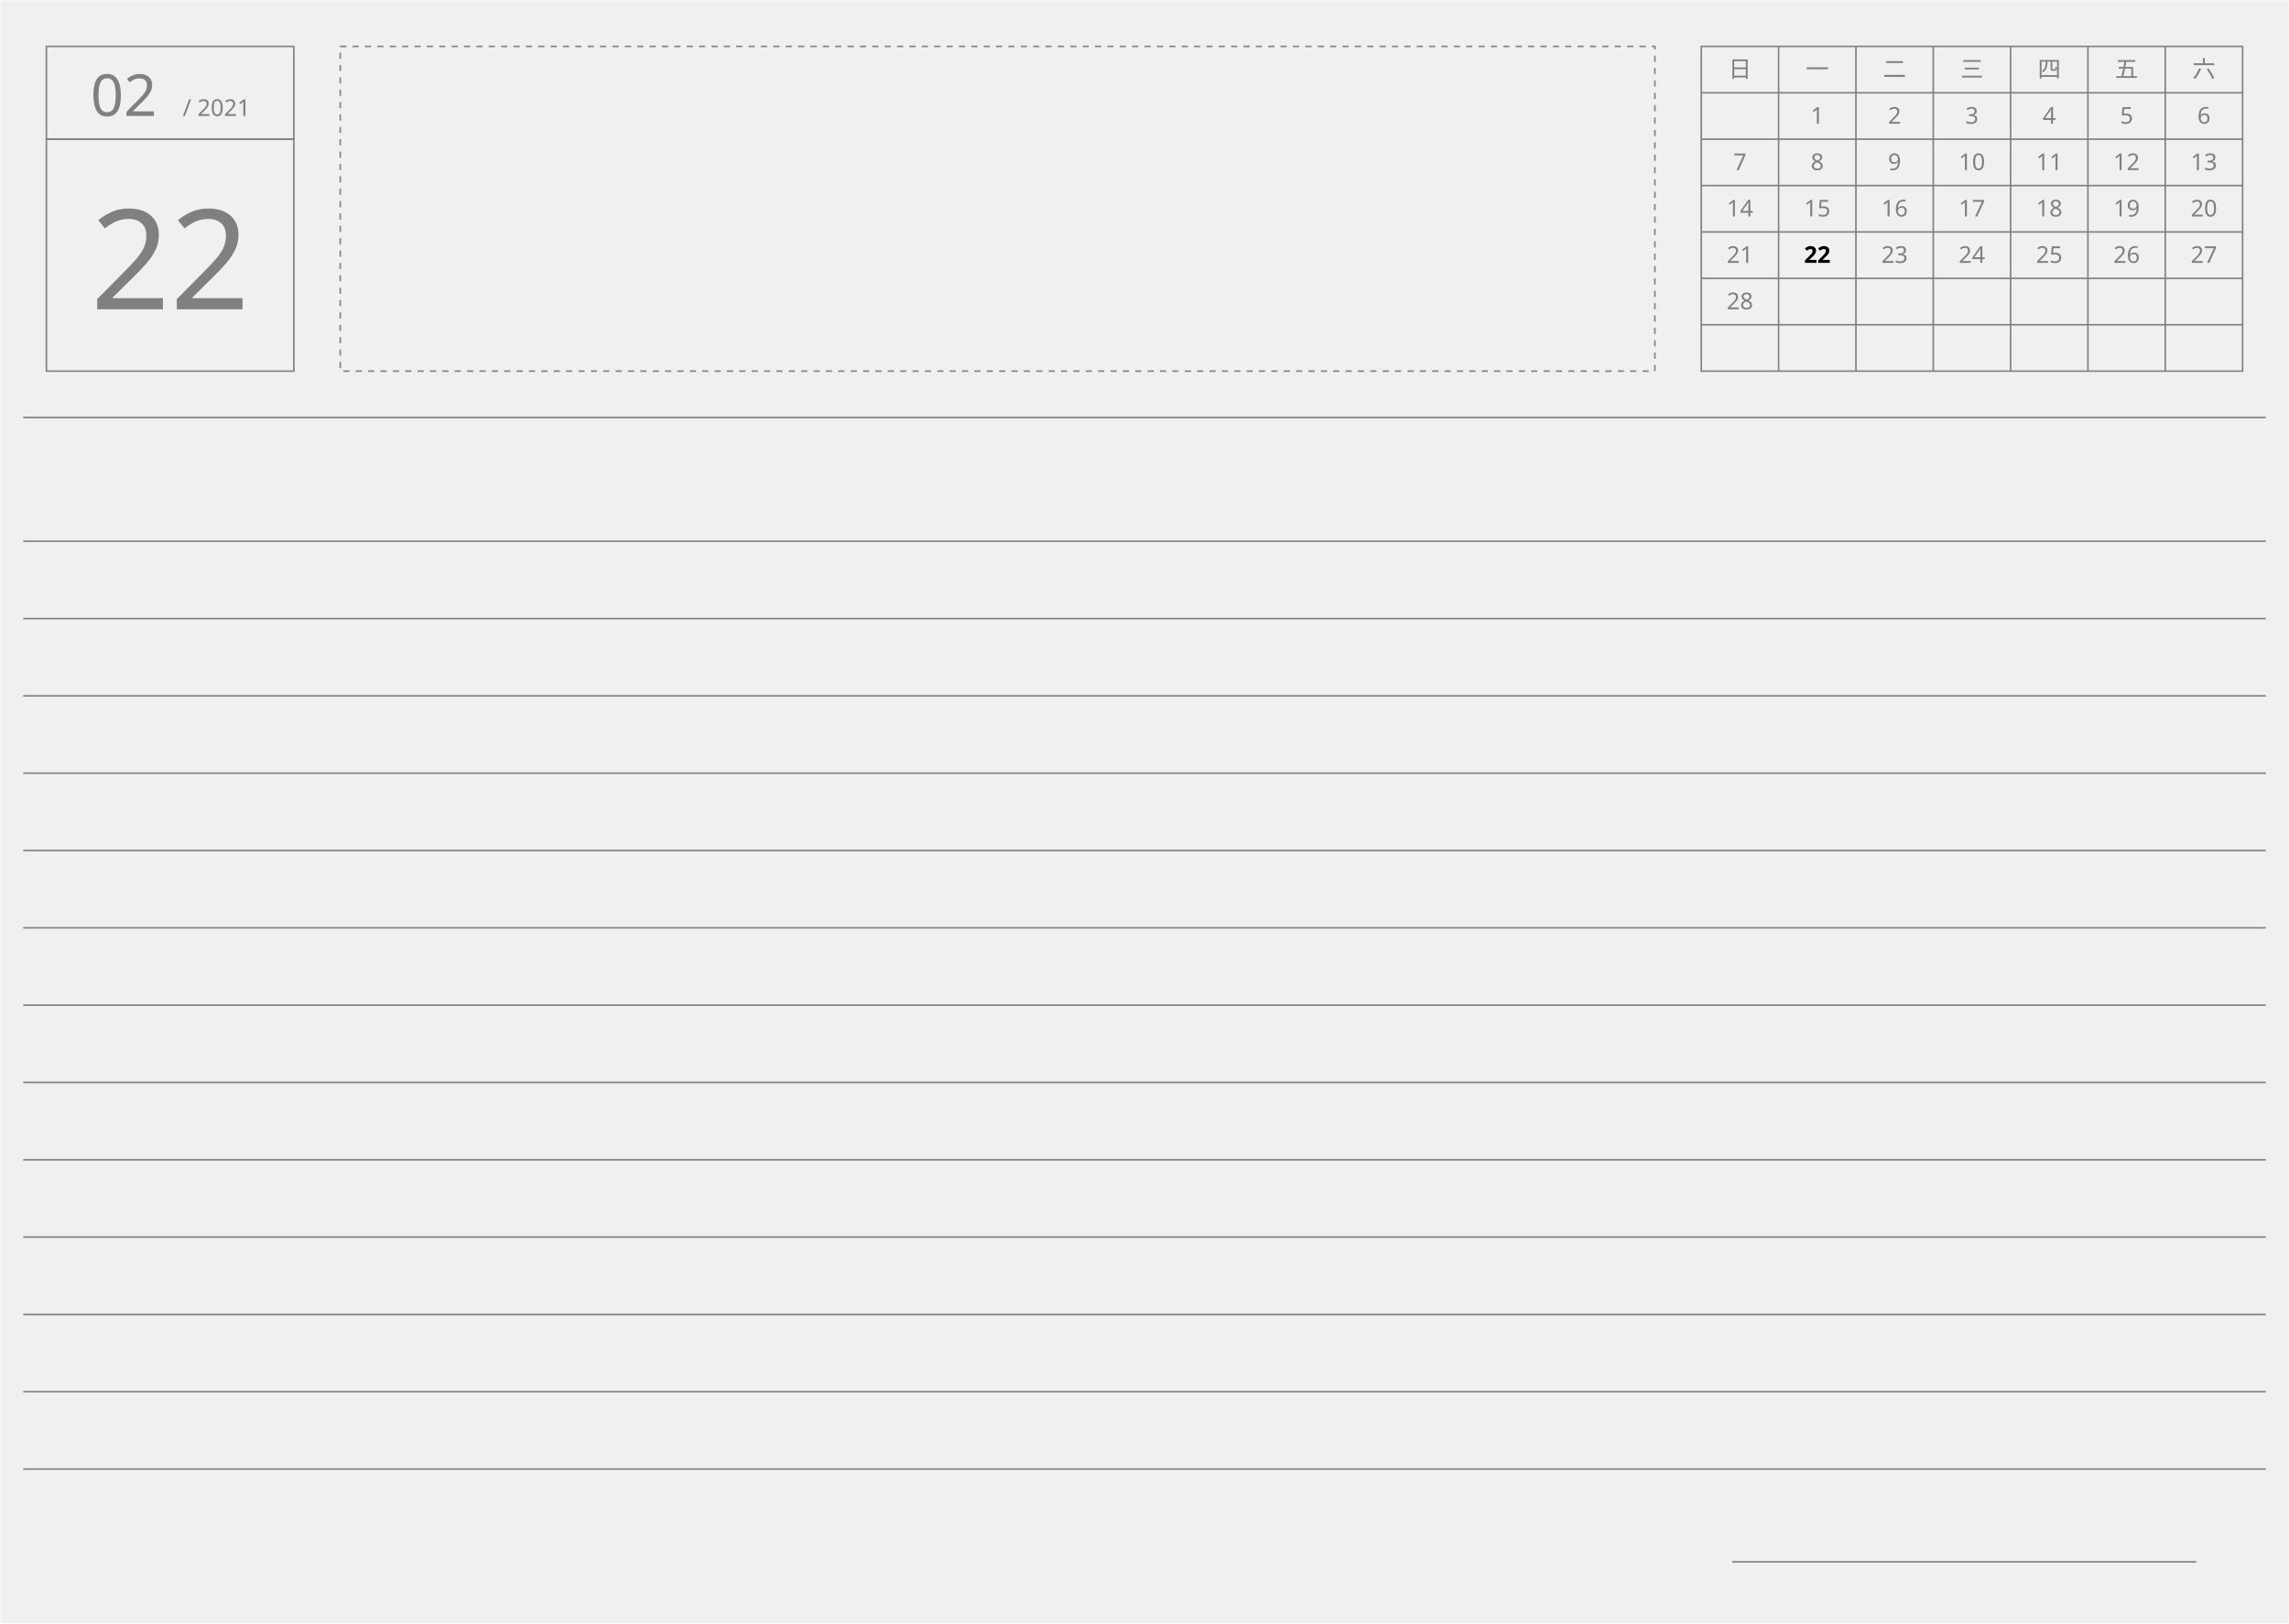
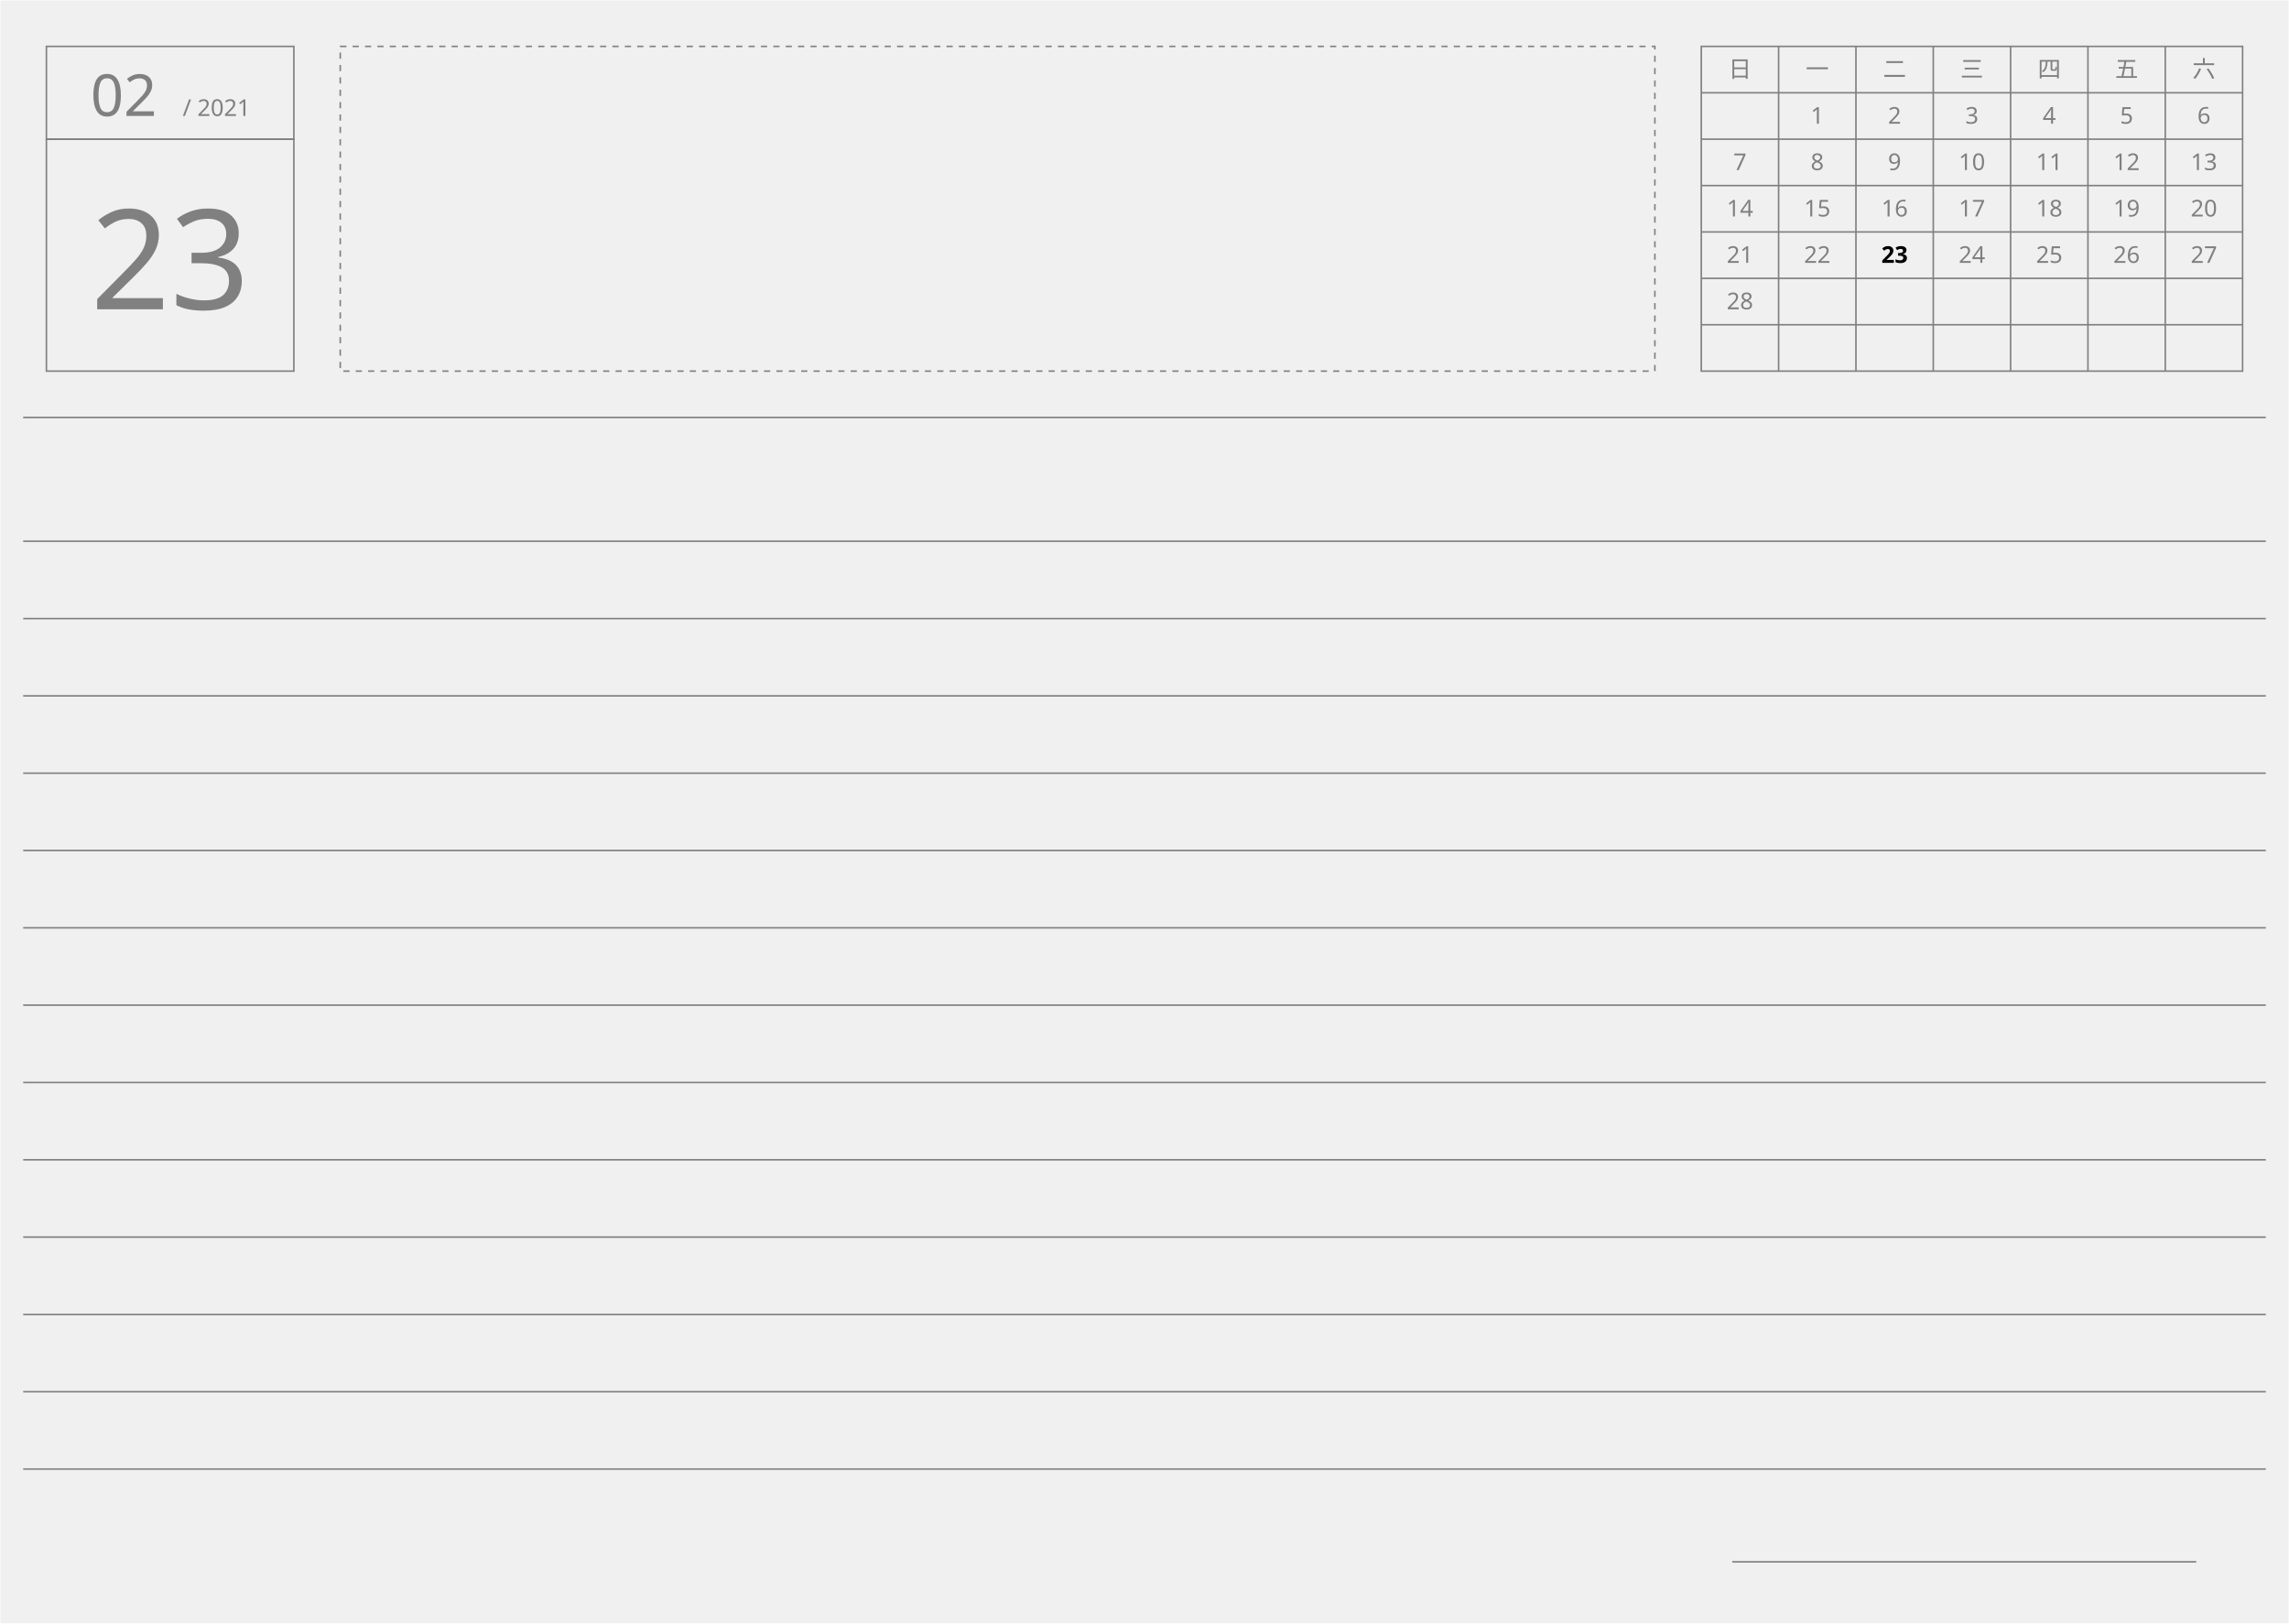
<svg xmlns="http://www.w3.org/2000/svg" fill="silver" viewBox="0 0 2960 2100">
  <rect stroke="white" stroke-width="1" fill="none" width="100%" height="100%" />
  <g transform="translate(2200,60)">
    <g id="calendar-table">
      <path d="M0 0 L700 0 L700 420 L0 420 Z" stroke="gray" stroke-width="2" fill="none" />
      <path d="M0 60 L700 60" stroke="gray" stroke-width="2" fill="none" />
      <path d="M0 120 L700 120" stroke="gray" stroke-width="2" fill="none" />
      <path d="M0 180 L700 180" stroke="gray" stroke-width="2" fill="none" />
      <path d="M0 240 L700 240" stroke="gray" stroke-width="2" fill="none" />
      <path d="M0 300 L700 300" stroke="gray" stroke-width="2" fill="none" />
      <path d="M0 360 L700 360" stroke="gray" stroke-width="2" fill="none" />
      <path d="M100 0 L100 420" stroke="gray" stroke-width="2" fill="none" />
      <path d="M200 0 L200 420" stroke="gray" stroke-width="2" fill="none" />
      <path d="M300 0 L300 420" stroke="gray" stroke-width="2" fill="none" />
      <path d="M400 0 L400 420" stroke="gray" stroke-width="2" fill="none" />
      <path d="M500 0 L500 420" stroke="gray" stroke-width="2" fill="none" />
      <path d="M600 0 L600 420" stroke="gray" stroke-width="2" fill="none" />
    </g>
    <g style="font-size:30px; font-family: verdana, 微软雅黑;">
      <text x="50" y="40" text-anchor="middle" fill="gray">日</text>
      <text x="150" y="40" text-anchor="middle" fill="gray">一</text>
      <text x="250" y="40" text-anchor="middle" fill="gray">二</text>
      <text x="350" y="40" text-anchor="middle" fill="gray">三</text>
      <text x="450" y="40" text-anchor="middle" fill="gray">四</text>
      <text x="550" y="40" text-anchor="middle" fill="gray">五</text>
      <text x="650" y="40" text-anchor="middle" fill="gray">六</text>
    </g>
    <g style="font-size:30px; font-family: verdana;">
      <text text-anchor="middle" x="150" y="100" fill="gray">1</text>
      <text text-anchor="middle" x="250" y="100" fill="gray">2</text>
      <text text-anchor="middle" x="350" y="100" fill="gray">3</text>
      <text text-anchor="middle" x="450" y="100" fill="gray">4</text>
      <text text-anchor="middle" x="550" y="100" fill="gray">5</text>
      <text text-anchor="middle" x="650" y="100" fill="gray">6</text>
      <text text-anchor="middle" x="50" y="160" fill="gray">7</text>
      <text text-anchor="middle" x="150" y="160" fill="gray">8</text>
      <text text-anchor="middle" x="250" y="160" fill="gray">9</text>
      <text text-anchor="middle" x="350" y="160" fill="gray">10</text>
      <text text-anchor="middle" x="450" y="160" fill="gray">11</text>
      <text text-anchor="middle" x="550" y="160" fill="gray">12</text>
      <text text-anchor="middle" x="650" y="160" fill="gray">13</text>
      <text text-anchor="middle" x="50" y="220" fill="gray">14</text>
      <text text-anchor="middle" x="150" y="220" fill="gray">15</text>
      <text text-anchor="middle" x="250" y="220" fill="gray">16</text>
      <text text-anchor="middle" x="350" y="220" fill="gray">17</text>
      <text text-anchor="middle" x="450" y="220" fill="gray">18</text>
      <text text-anchor="middle" x="550" y="220" fill="gray">19</text>
      <text text-anchor="middle" x="650" y="220" fill="gray">20</text>
      <text text-anchor="middle" x="50" y="280" fill="gray">21</text>
-       <text text-anchor="middle" x="150" y="280" style="fill: black; font-weight: bold;">22</text>
-       <text text-anchor="middle" x="250" y="280" fill="gray">23</text>
+       <text text-anchor="middle" x="150" y="280" fill="gray">22</text>
+       <text text-anchor="middle" x="250" y="280" style="fill: black; font-weight: bold;">23</text>
      <text text-anchor="middle" x="350" y="280" fill="gray">24</text>
      <text text-anchor="middle" x="450" y="280" fill="gray">25</text>
      <text text-anchor="middle" x="550" y="280" fill="gray">26</text>
      <text text-anchor="middle" x="650" y="280" fill="gray">27</text>
      <text text-anchor="middle" x="50" y="340" fill="gray">28</text>
    </g>
  </g>
  <g transform="translate(60,60)" style="font-size:30px; font-family: verdana;">
    <rect stroke="gray" stroke-width="2" fill="none" width="320" height="120" />
    <rect y="120" stroke="gray" stroke-width="2" fill="none" width="320" height="300" />
    <text x="100" y="90" text-anchor="middle" style="font-size: 2.5em;" fill="gray">02</text>
    <text x="220" y="90" text-anchor="middle" fill="gray">/ 2021</text>
-     <text x="160" y="340" text-anchor="middle" style="font-size: 6em;" fill="gray">22</text>
+     <text x="160" y="340" text-anchor="middle" style="font-size: 6em;" fill="gray">23</text>
  </g>
  <path d="M440 60 L2140 60 L2140 480 L440 480 Z" stroke-dasharray="8,8" stroke="gray" stroke-width="2" fill="none" />
  <path d="M30 540 L2930 540" stroke="gray" stroke-width="2" fill="none" />
  <g class="lines">
    <path d="M30 700 L2930 700" stroke="gray" stroke-width="2" fill="none" />
    <path d="M30 800 L2930 800" stroke="gray" stroke-width="2" fill="none" />
    <path d="M30 900 L2930 900" stroke="gray" stroke-width="2" fill="none" />
    <path d="M30 1000 L2930 1000" stroke="gray" stroke-width="2" fill="none" />
    <path d="M30 1100 L2930 1100" stroke="gray" stroke-width="2" fill="none" />
    <path d="M30 1200 L2930 1200" stroke="gray" stroke-width="2" fill="none" />
    <path d="M30 1300 L2930 1300" stroke="gray" stroke-width="2" fill="none" />
    <path d="M30 1400 L2930 1400" stroke="gray" stroke-width="2" fill="none" />
    <path d="M30 1500 L2930 1500" stroke="gray" stroke-width="2" fill="none" />
    <path d="M30 1600 L2930 1600" stroke="gray" stroke-width="2" fill="none" />
    <path d="M30 1700 L2930 1700" stroke="gray" stroke-width="2" fill="none" />
    <path d="M30 1800 L2930 1800" stroke="gray" stroke-width="2" fill="none" />
    <path d="M30 1900 L2930 1900" stroke="gray" stroke-width="2" fill="none" />
  </g>
  <path d="M2240 2020 L2840 2020" stroke="gray" stroke-width="2" fill="none" />
</svg>
